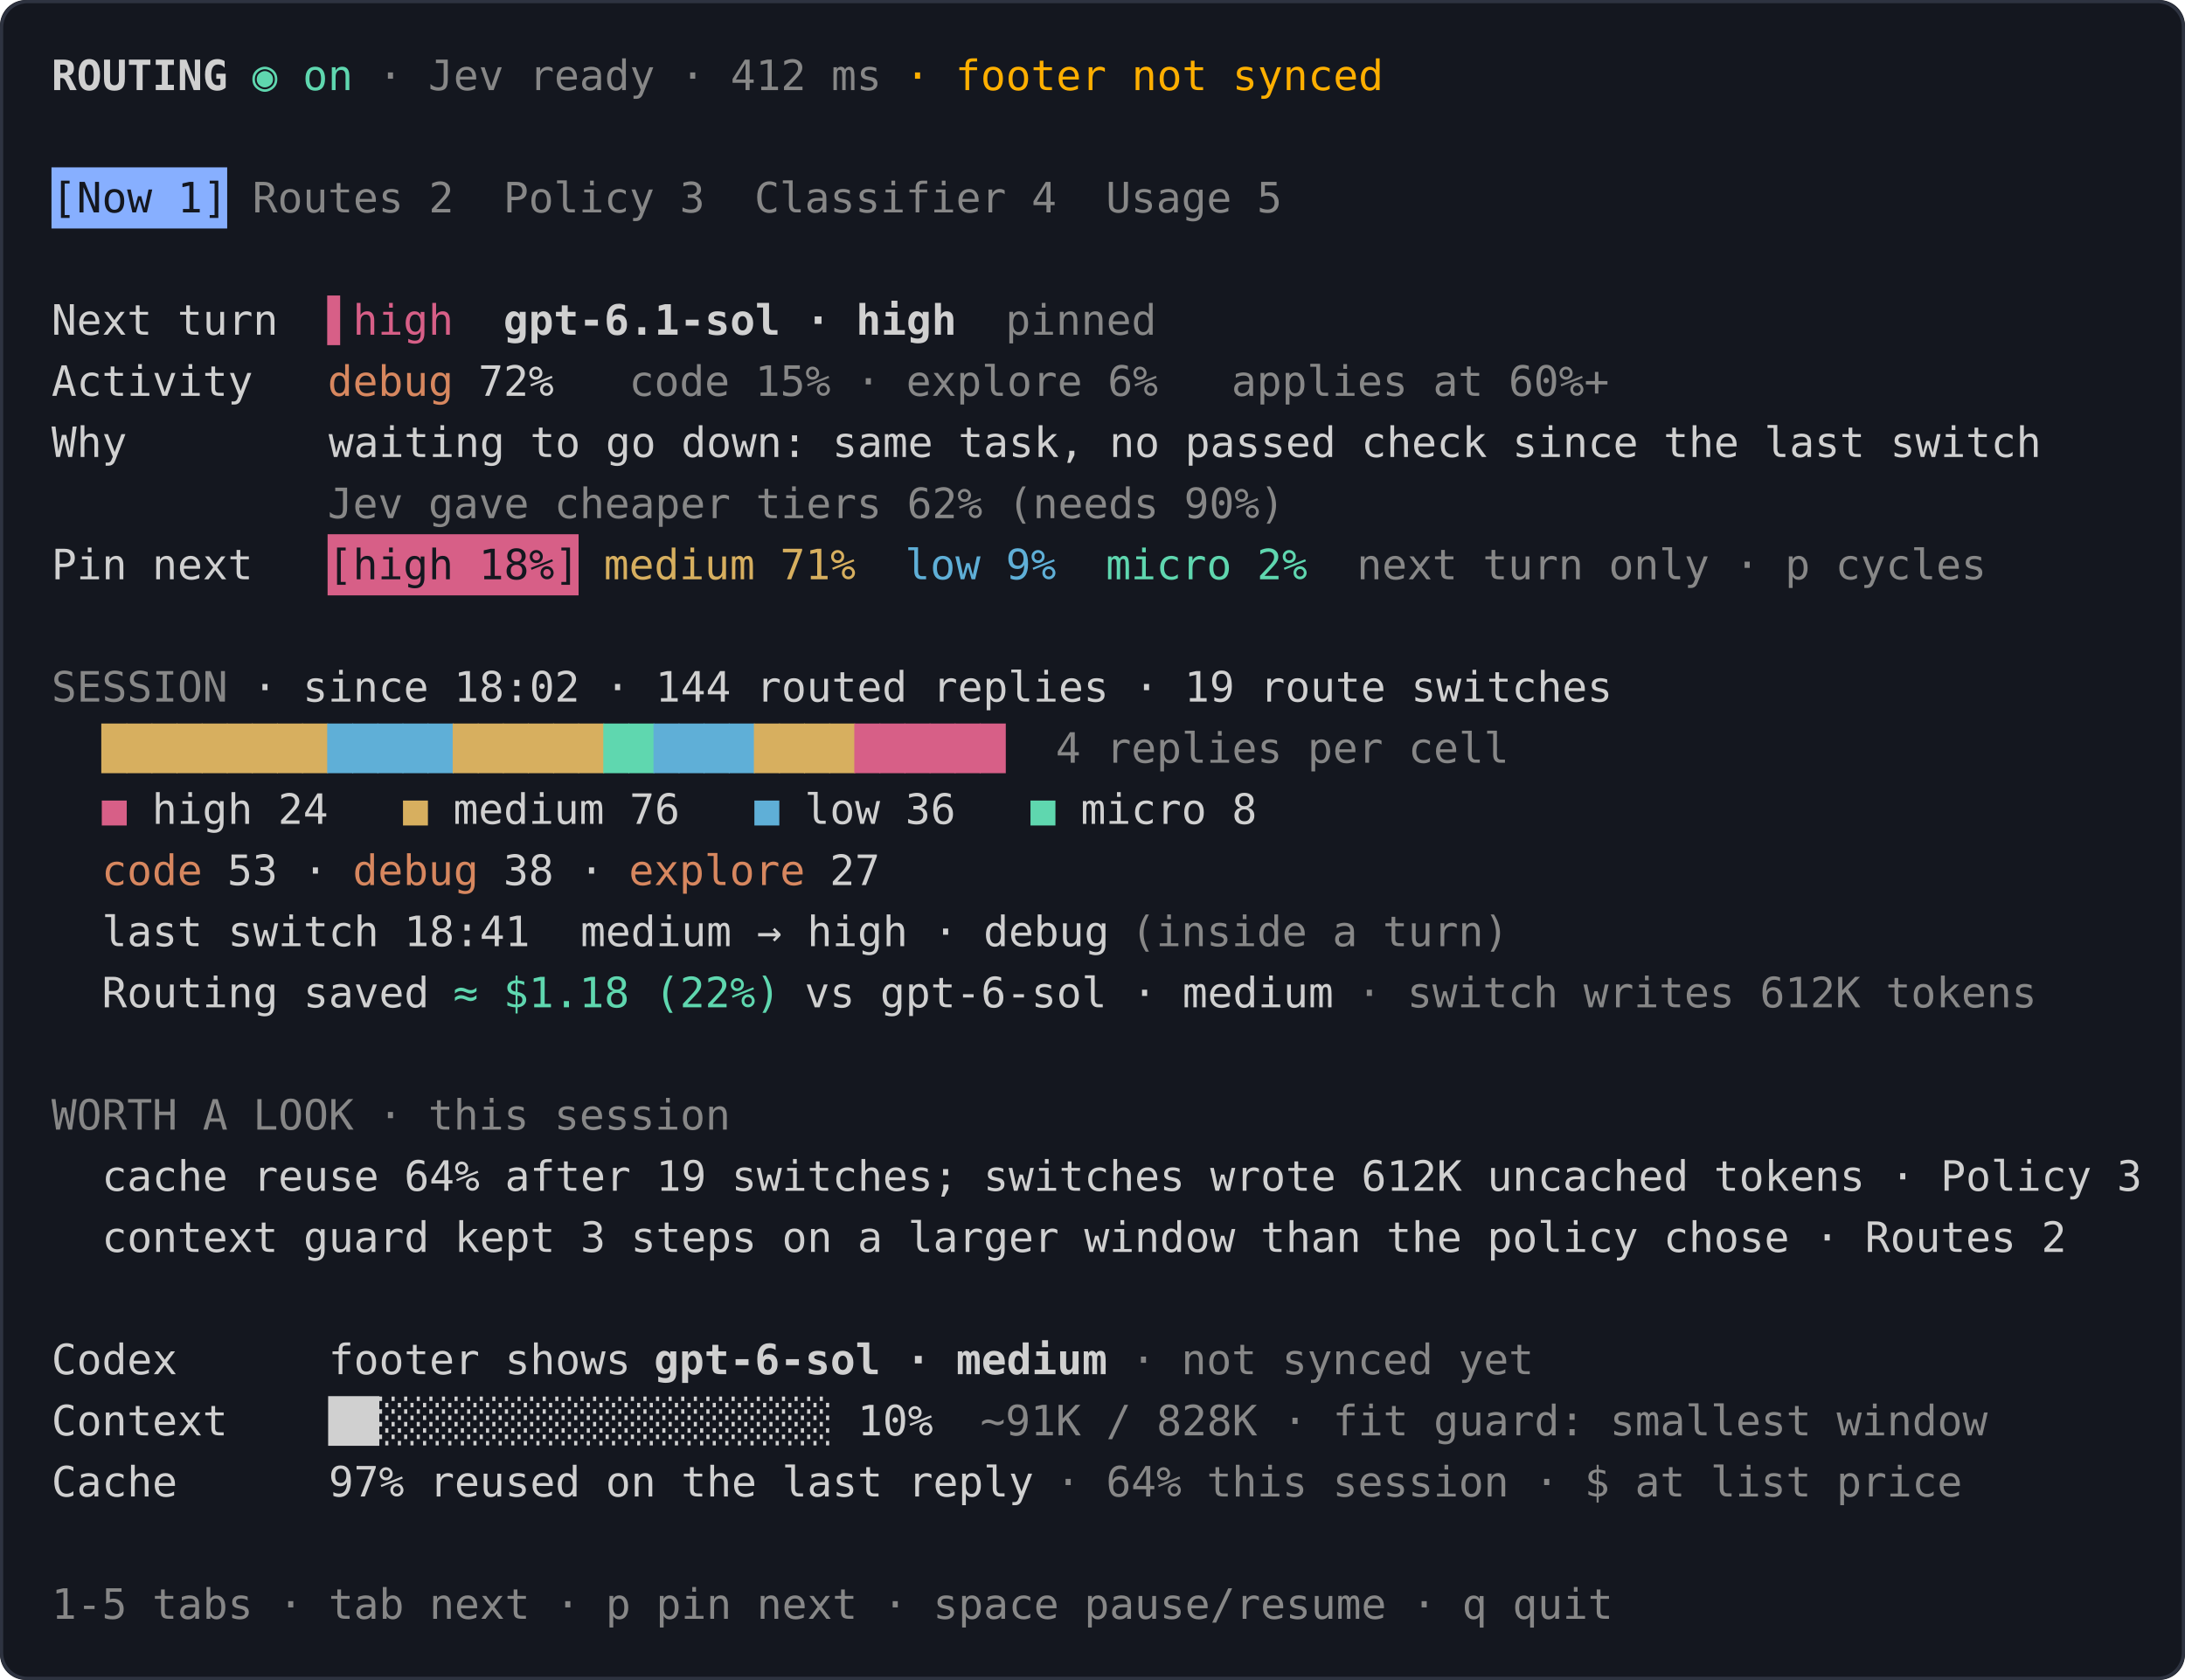
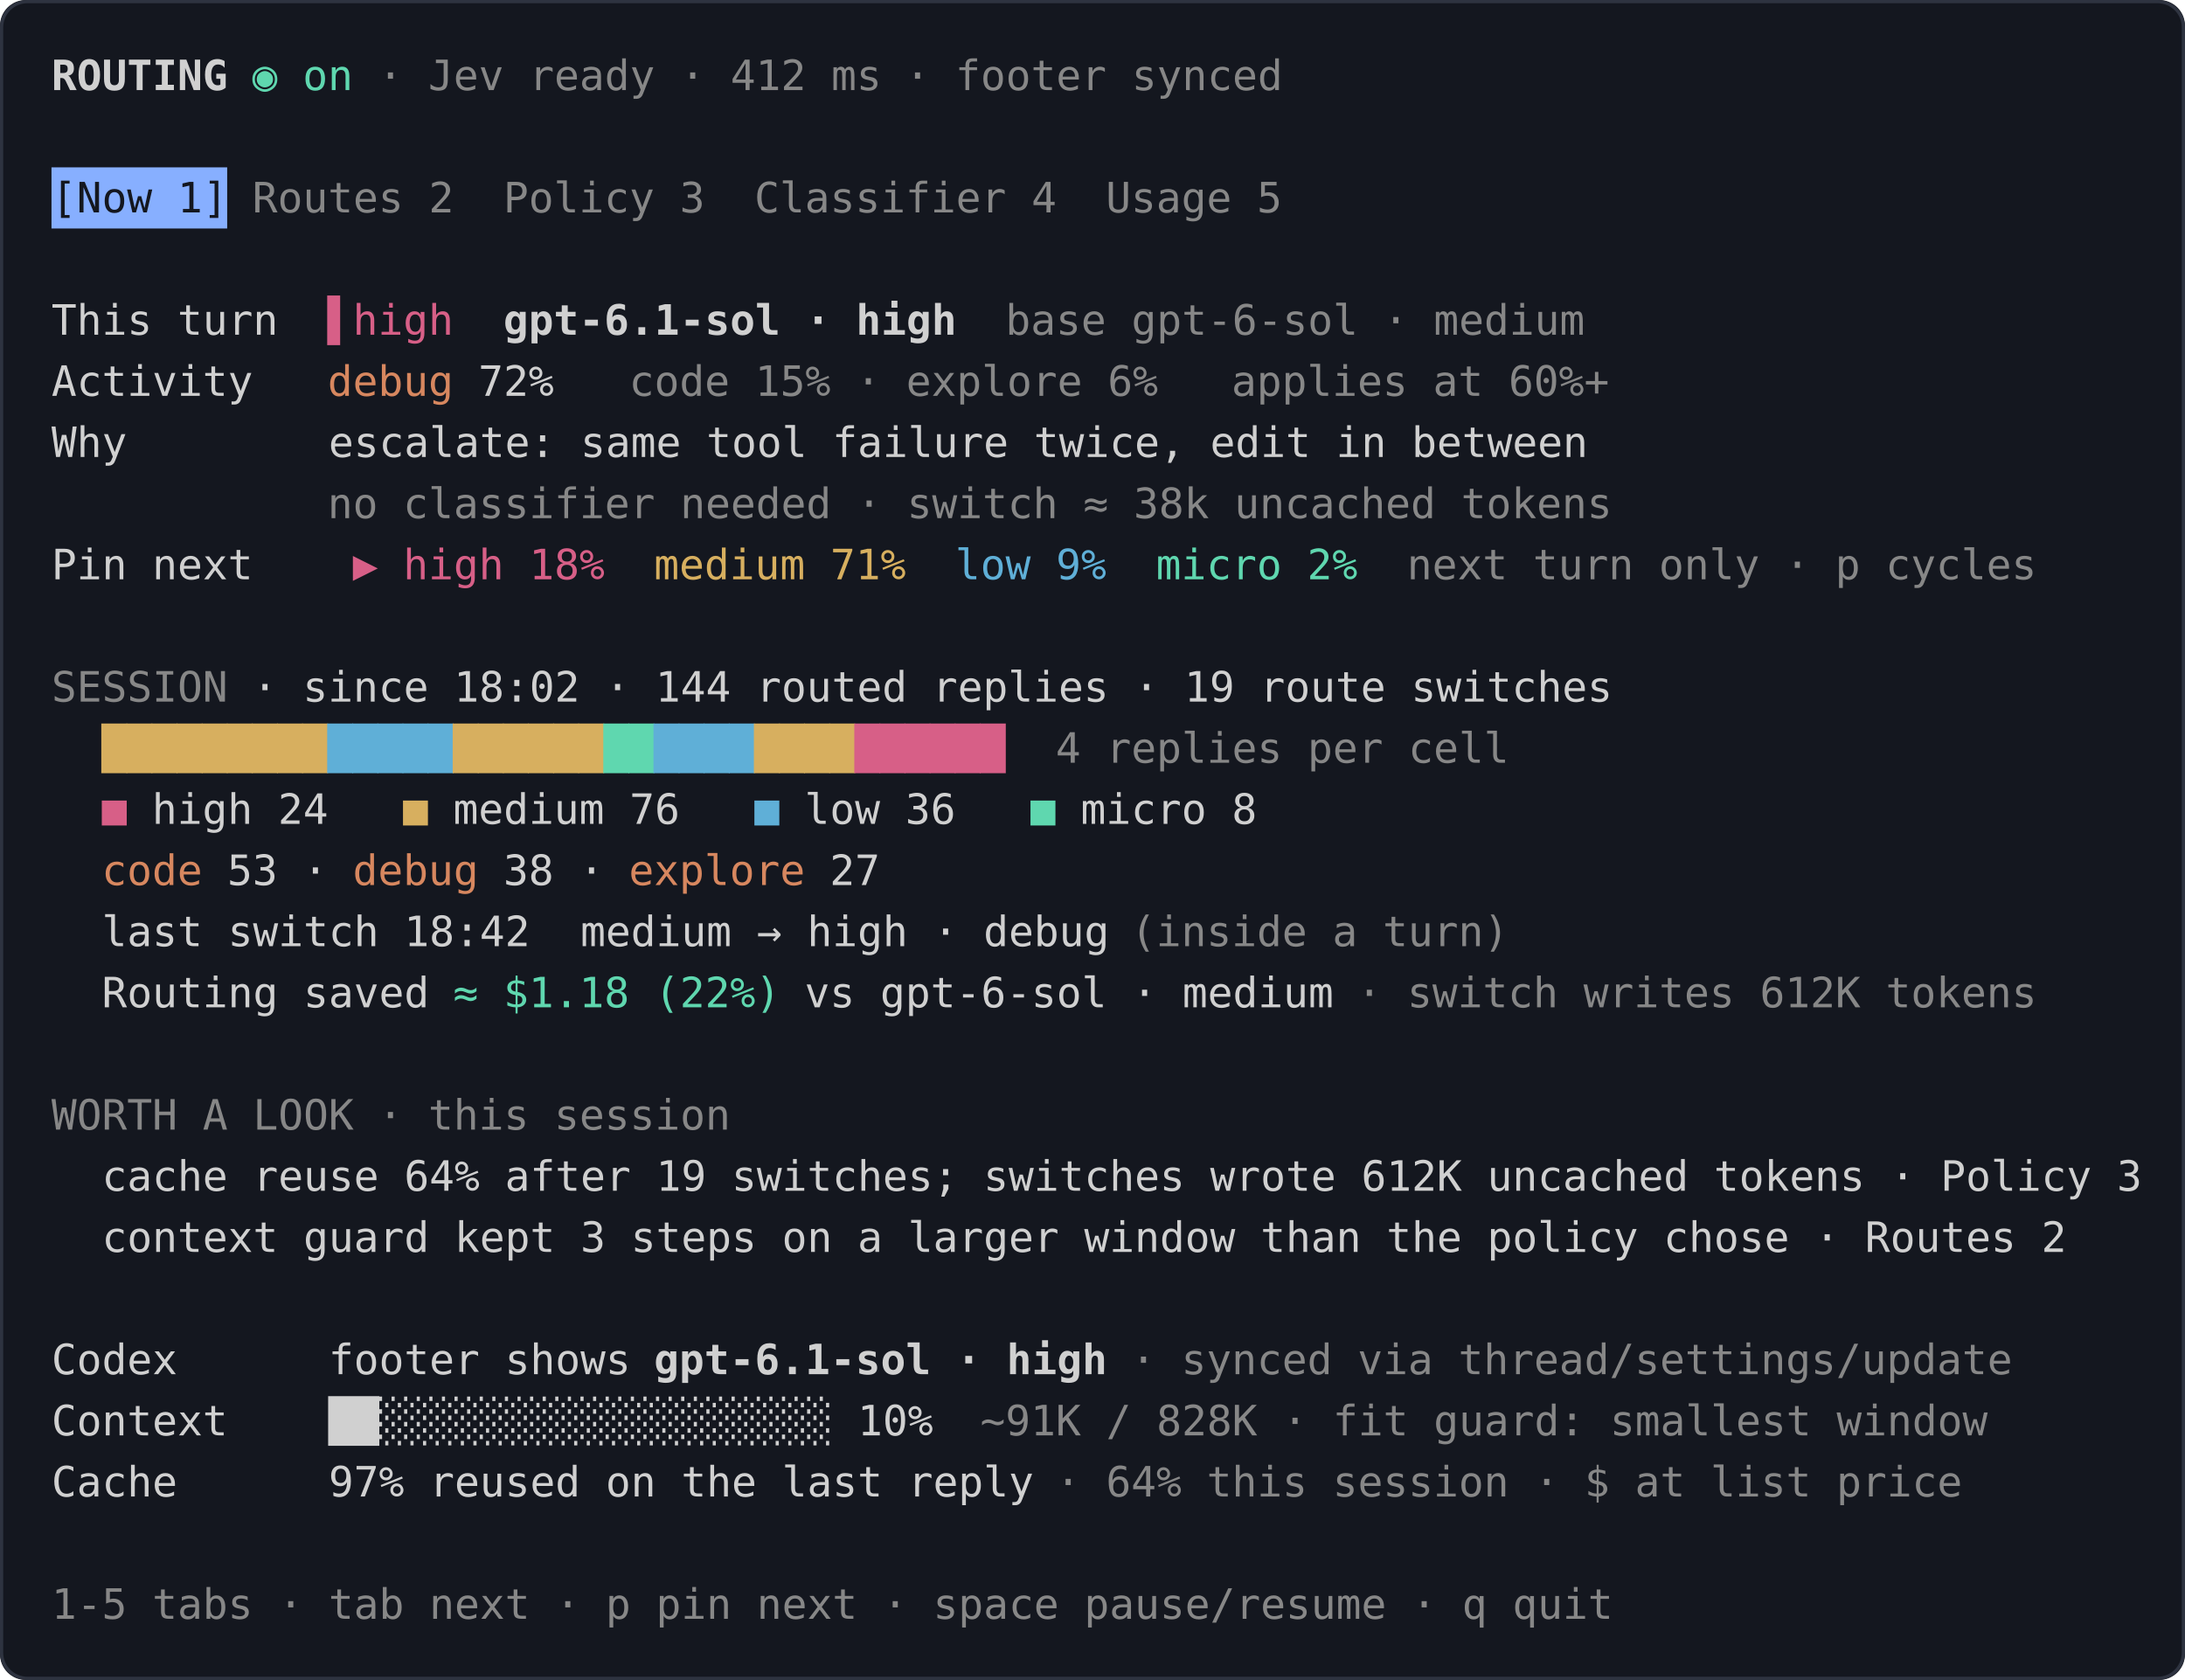
<svg xmlns="http://www.w3.org/2000/svg" viewBox="0 0 679 522" width="679" height="522" role="img" aria-labelledby="title desc">
  <style>text { font-family: ui-monospace, SFMono-Regular, Menlo, Consolas, 'DejaVu Sans Mono', monospace; font-size: 13px; }</style>
  <rect width="679" height="522" rx="8" fill="#14171f" />
  <rect x="0.5" y="0.5" width="678" height="521" rx="8" fill="none" stroke="#2e3340" />
  <text x="16.0" y="28.0" fill="#d0d0d0" font-weight="700" xml:space="preserve">ROUTING</text>
  <text x="78.4" y="28.0" fill="#5fd7af" xml:space="preserve">◉ on</text>
  <text x="109.6" y="28.0" fill="#878787" xml:space="preserve"> · Jev ready · 412 ms</text>
-   <text x="273.4" y="28.0" fill="#ffaf00" xml:space="preserve"> · footer not synced</text>
+   <text x="273.4" y="28.0" fill="#878787" xml:space="preserve"> · footer synced</text>
  <rect x="16.0" y="52.0" width="54.6" height="19" fill="#87afff" />
  <text x="16.0" y="66.0" fill="#14171f" xml:space="preserve">[Now 1]</text>
  <text x="70.6" y="66.0" fill="#878787" xml:space="preserve"> Routes 2 </text>
  <text x="148.6" y="66.0" fill="#878787" xml:space="preserve"> Policy 3 </text>
  <text x="226.6" y="66.0" fill="#878787" xml:space="preserve"> Classifier 4 </text>
  <text x="335.8" y="66.0" fill="#878787" xml:space="preserve"> Usage 5 </text>
-   <text x="16.0" y="104.0" fill="#d0d0d0" xml:space="preserve">Next turn  </text>
+   <text x="16.0" y="104.0" fill="#d0d0d0" xml:space="preserve">This turn  </text>
  <text x="101.8" y="104.0" fill="#d75f87" xml:space="preserve">▌high</text>
  <text x="156.4" y="104.0" fill="#d0d0d0" font-weight="700" xml:space="preserve">gpt-6.1-sol · high</text>
-   <text x="296.8" y="104.0" fill="#878787" xml:space="preserve">  pinned</text>
+   <text x="296.8" y="104.0" fill="#878787" xml:space="preserve">  base gpt-6-sol · medium</text>
  <text x="16.0" y="123.0" fill="#d0d0d0" xml:space="preserve">Activity   </text>
  <text x="101.8" y="123.0" fill="#d7875f" xml:space="preserve">debug</text>
  <text x="140.8" y="123.0" fill="#d0d0d0" xml:space="preserve"> 72%</text>
  <text x="172.0" y="123.0" fill="#878787" xml:space="preserve">   code 15% · explore 6%</text>
  <text x="359.2" y="123.0" fill="#878787" xml:space="preserve">   applies at 60%+</text>
-   <text x="16.0" y="142.0" fill="#d0d0d0" xml:space="preserve">Why        waiting to go down: same task, no passed check since the last switch</text>
-   <text x="101.8" y="161.0" fill="#878787" xml:space="preserve">Jev gave cheaper tiers 62% (needs 90%)</text>
+   <text x="16.0" y="142.0" fill="#d0d0d0" xml:space="preserve">Why        escalate: same tool failure twice, edit in between</text>
+   <text x="101.8" y="161.0" fill="#878787" xml:space="preserve">no classifier needed · switch ≈ 38k uncached tokens</text>
  <text x="16.0" y="180.0" fill="#d0d0d0" xml:space="preserve">Pin next   </text>
-   <rect x="101.8" y="166.0" width="78.0" height="19" fill="#d75f87" />
-   <text x="101.8" y="180.0" fill="#14171f" xml:space="preserve">[high 18%]</text>
-   <text x="179.8" y="180.0" fill="#d7af5f" xml:space="preserve"> medium 71% </text>
-   <text x="273.4" y="180.0" fill="#5fafd7" xml:space="preserve"> low 9% </text>
-   <text x="335.8" y="180.0" fill="#5fd7af" xml:space="preserve"> micro 2% </text>
-   <text x="413.8" y="180.0" fill="#878787" xml:space="preserve"> next turn only · p cycles</text>
+   <text x="101.8" y="180.0" fill="#d75f87" xml:space="preserve"> ▶ high 18% </text>
+   <text x="195.4" y="180.0" fill="#d7af5f" xml:space="preserve"> medium 71% </text>
+   <text x="289.0" y="180.0" fill="#5fafd7" xml:space="preserve"> low 9% </text>
+   <text x="351.4" y="180.0" fill="#5fd7af" xml:space="preserve"> micro 2% </text>
+   <text x="429.4" y="180.0" fill="#878787" xml:space="preserve"> next turn only · p cycles</text>
  <text x="16.0" y="218.0" fill="#878787" xml:space="preserve">SESSION</text>
  <text x="70.6" y="218.0" fill="#d0d0d0" xml:space="preserve"> · since 18:02 · 144 routed replies · 19 route switches</text>
  <text x="31.6" y="237.0" fill="#d7af5f" xml:space="preserve">█</text>
  <text x="39.4" y="237.0" fill="#d7af5f" xml:space="preserve">█</text>
  <text x="47.2" y="237.0" fill="#d7af5f" xml:space="preserve">█</text>
  <text x="55.0" y="237.0" fill="#d7af5f" xml:space="preserve">█</text>
  <text x="62.8" y="237.0" fill="#d7af5f" xml:space="preserve">█</text>
  <text x="70.6" y="237.0" fill="#d7af5f" xml:space="preserve">█</text>
  <text x="78.4" y="237.0" fill="#d7af5f" xml:space="preserve">█</text>
  <text x="86.2" y="237.0" fill="#d7af5f" xml:space="preserve">█</text>
  <text x="94.0" y="237.0" fill="#d7af5f" xml:space="preserve">█</text>
  <text x="101.8" y="237.0" fill="#5fafd7" xml:space="preserve">█</text>
  <text x="109.6" y="237.0" fill="#5fafd7" xml:space="preserve">█</text>
  <text x="117.4" y="237.0" fill="#5fafd7" xml:space="preserve">█</text>
  <text x="125.2" y="237.0" fill="#5fafd7" xml:space="preserve">█</text>
  <text x="133.0" y="237.0" fill="#5fafd7" xml:space="preserve">█</text>
  <text x="140.8" y="237.0" fill="#d7af5f" xml:space="preserve">█</text>
  <text x="148.6" y="237.0" fill="#d7af5f" xml:space="preserve">█</text>
  <text x="156.4" y="237.0" fill="#d7af5f" xml:space="preserve">█</text>
  <text x="164.2" y="237.0" fill="#d7af5f" xml:space="preserve">█</text>
  <text x="172.0" y="237.0" fill="#d7af5f" xml:space="preserve">█</text>
  <text x="179.8" y="237.0" fill="#d7af5f" xml:space="preserve">█</text>
  <text x="187.6" y="237.0" fill="#5fd7af" xml:space="preserve">█</text>
  <text x="195.4" y="237.0" fill="#5fd7af" xml:space="preserve">█</text>
  <text x="203.2" y="237.0" fill="#5fafd7" xml:space="preserve">█</text>
  <text x="211.0" y="237.0" fill="#5fafd7" xml:space="preserve">█</text>
  <text x="218.8" y="237.0" fill="#5fafd7" xml:space="preserve">█</text>
  <text x="226.6" y="237.0" fill="#5fafd7" xml:space="preserve">█</text>
  <text x="234.4" y="237.0" fill="#d7af5f" xml:space="preserve">█</text>
  <text x="242.2" y="237.0" fill="#d7af5f" xml:space="preserve">█</text>
  <text x="250.0" y="237.0" fill="#d7af5f" xml:space="preserve">█</text>
  <text x="257.8" y="237.0" fill="#d7af5f" xml:space="preserve">█</text>
  <text x="265.6" y="237.0" fill="#d75f87" xml:space="preserve">█</text>
  <text x="273.4" y="237.0" fill="#d75f87" xml:space="preserve">█</text>
  <text x="281.2" y="237.0" fill="#d75f87" xml:space="preserve">█</text>
  <text x="289.0" y="237.0" fill="#d75f87" xml:space="preserve">█</text>
  <text x="296.8" y="237.0" fill="#d75f87" xml:space="preserve">█</text>
  <text x="304.6" y="237.0" fill="#d75f87" xml:space="preserve">█</text>
  <text x="312.4" y="237.0" fill="#878787" xml:space="preserve">  4 replies per cell</text>
  <text x="31.6" y="256.0" fill="#d75f87" xml:space="preserve">■</text>
  <text x="39.4" y="256.0" fill="#d0d0d0" xml:space="preserve"> high 24   </text>
  <text x="125.2" y="256.0" fill="#d7af5f" xml:space="preserve">■</text>
  <text x="133.0" y="256.0" fill="#d0d0d0" xml:space="preserve"> medium 76   </text>
  <text x="234.4" y="256.0" fill="#5fafd7" xml:space="preserve">■</text>
  <text x="242.2" y="256.0" fill="#d0d0d0" xml:space="preserve"> low 36   </text>
  <text x="320.2" y="256.0" fill="#5fd7af" xml:space="preserve">■</text>
  <text x="328.0" y="256.0" fill="#d0d0d0" xml:space="preserve"> micro 8   </text>
  <text x="31.6" y="275.0" fill="#d7875f" xml:space="preserve">code</text>
  <text x="62.8" y="275.0" fill="#d0d0d0" xml:space="preserve"> 53 · </text>
  <text x="109.6" y="275.0" fill="#d7875f" xml:space="preserve">debug</text>
  <text x="148.6" y="275.0" fill="#d0d0d0" xml:space="preserve"> 38 · </text>
  <text x="195.4" y="275.0" fill="#d7875f" xml:space="preserve">explore</text>
  <text x="250.0" y="275.0" fill="#d0d0d0" xml:space="preserve"> 27</text>
-   <text x="16.0" y="294.0" fill="#d0d0d0" xml:space="preserve">  last switch 18:41  medium → high · debug</text>
+   <text x="16.0" y="294.0" fill="#d0d0d0" xml:space="preserve">  last switch 18:42  medium → high · debug</text>
  <text x="343.6" y="294.0" fill="#878787" xml:space="preserve"> (inside a turn)</text>
  <text x="16.0" y="313.0" fill="#d0d0d0" xml:space="preserve">  Routing saved </text>
  <text x="140.8" y="313.0" fill="#5fd7af" xml:space="preserve">≈ $1.18 (22%)</text>
  <text x="242.2" y="313.0" fill="#d0d0d0" xml:space="preserve"> vs gpt-6-sol · medium</text>
  <text x="413.8" y="313.0" fill="#878787" xml:space="preserve"> · switch writes 612K tokens</text>
  <text x="16.0" y="351.0" fill="#878787" xml:space="preserve">WORTH A LOOK</text>
  <text x="109.6" y="351.0" fill="#878787" xml:space="preserve"> · this session</text>
  <text x="16.0" y="370.0" fill="#d0d0d0" xml:space="preserve">  cache reuse 64% after 19 switches; switches wrote 612K uncached tokens · Policy 3</text>
  <text x="16.0" y="389.0" fill="#d0d0d0" xml:space="preserve">  context guard kept 3 steps on a larger window than the policy chose · Routes 2</text>
  <text x="16.0" y="427.0" fill="#d0d0d0" xml:space="preserve">Codex      footer shows </text>
-   <text x="203.2" y="427.0" fill="#d0d0d0" font-weight="700" xml:space="preserve">gpt-6-sol · medium</text>
-   <text x="343.6" y="427.0" fill="#878787" xml:space="preserve"> · not synced yet</text>
+   <text x="203.2" y="427.0" fill="#d0d0d0" font-weight="700" xml:space="preserve">gpt-6.1-sol · high</text>
+   <text x="343.6" y="427.0" fill="#878787" xml:space="preserve"> · synced via thread/settings/update</text>
  <text x="16.0" y="446.0" fill="#d0d0d0" xml:space="preserve">Context    ██░░░░░░░░░░░░░░░░░░ 10%  </text>
  <text x="304.6" y="446.0" fill="#878787" xml:space="preserve">~91K / 828K · fit guard: smallest window</text>
  <text x="16.0" y="465.0" fill="#d0d0d0" xml:space="preserve">Cache      97% reused on the last reply</text>
  <text x="320.2" y="465.0" fill="#878787" xml:space="preserve"> · 64% this session · $ at list price</text>
  <text x="16.0" y="503.0" fill="#878787" xml:space="preserve">1-5 tabs · tab next · p pin next · space pause/resume · q quit</text>
</svg>
